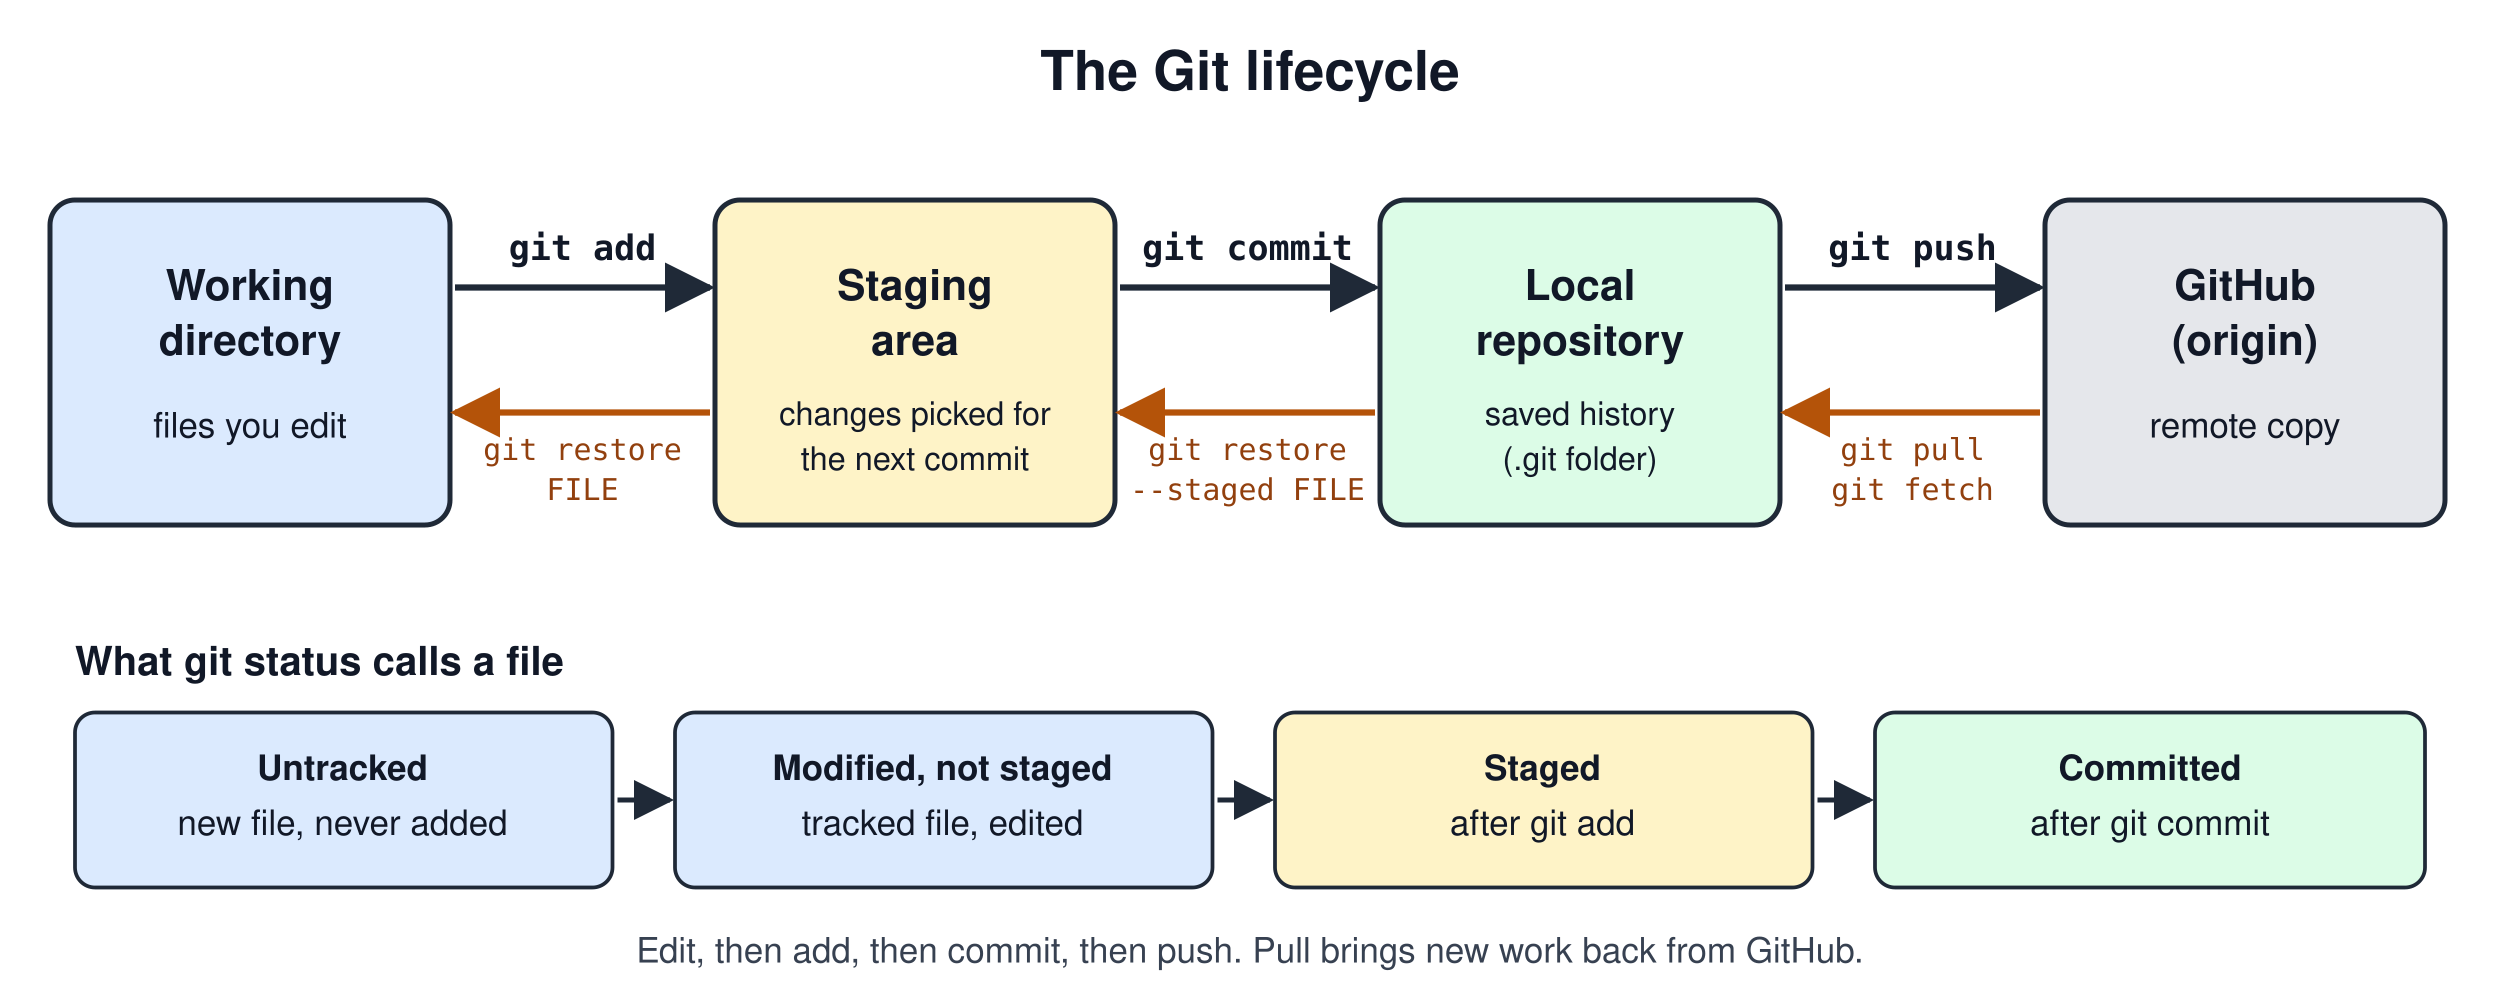
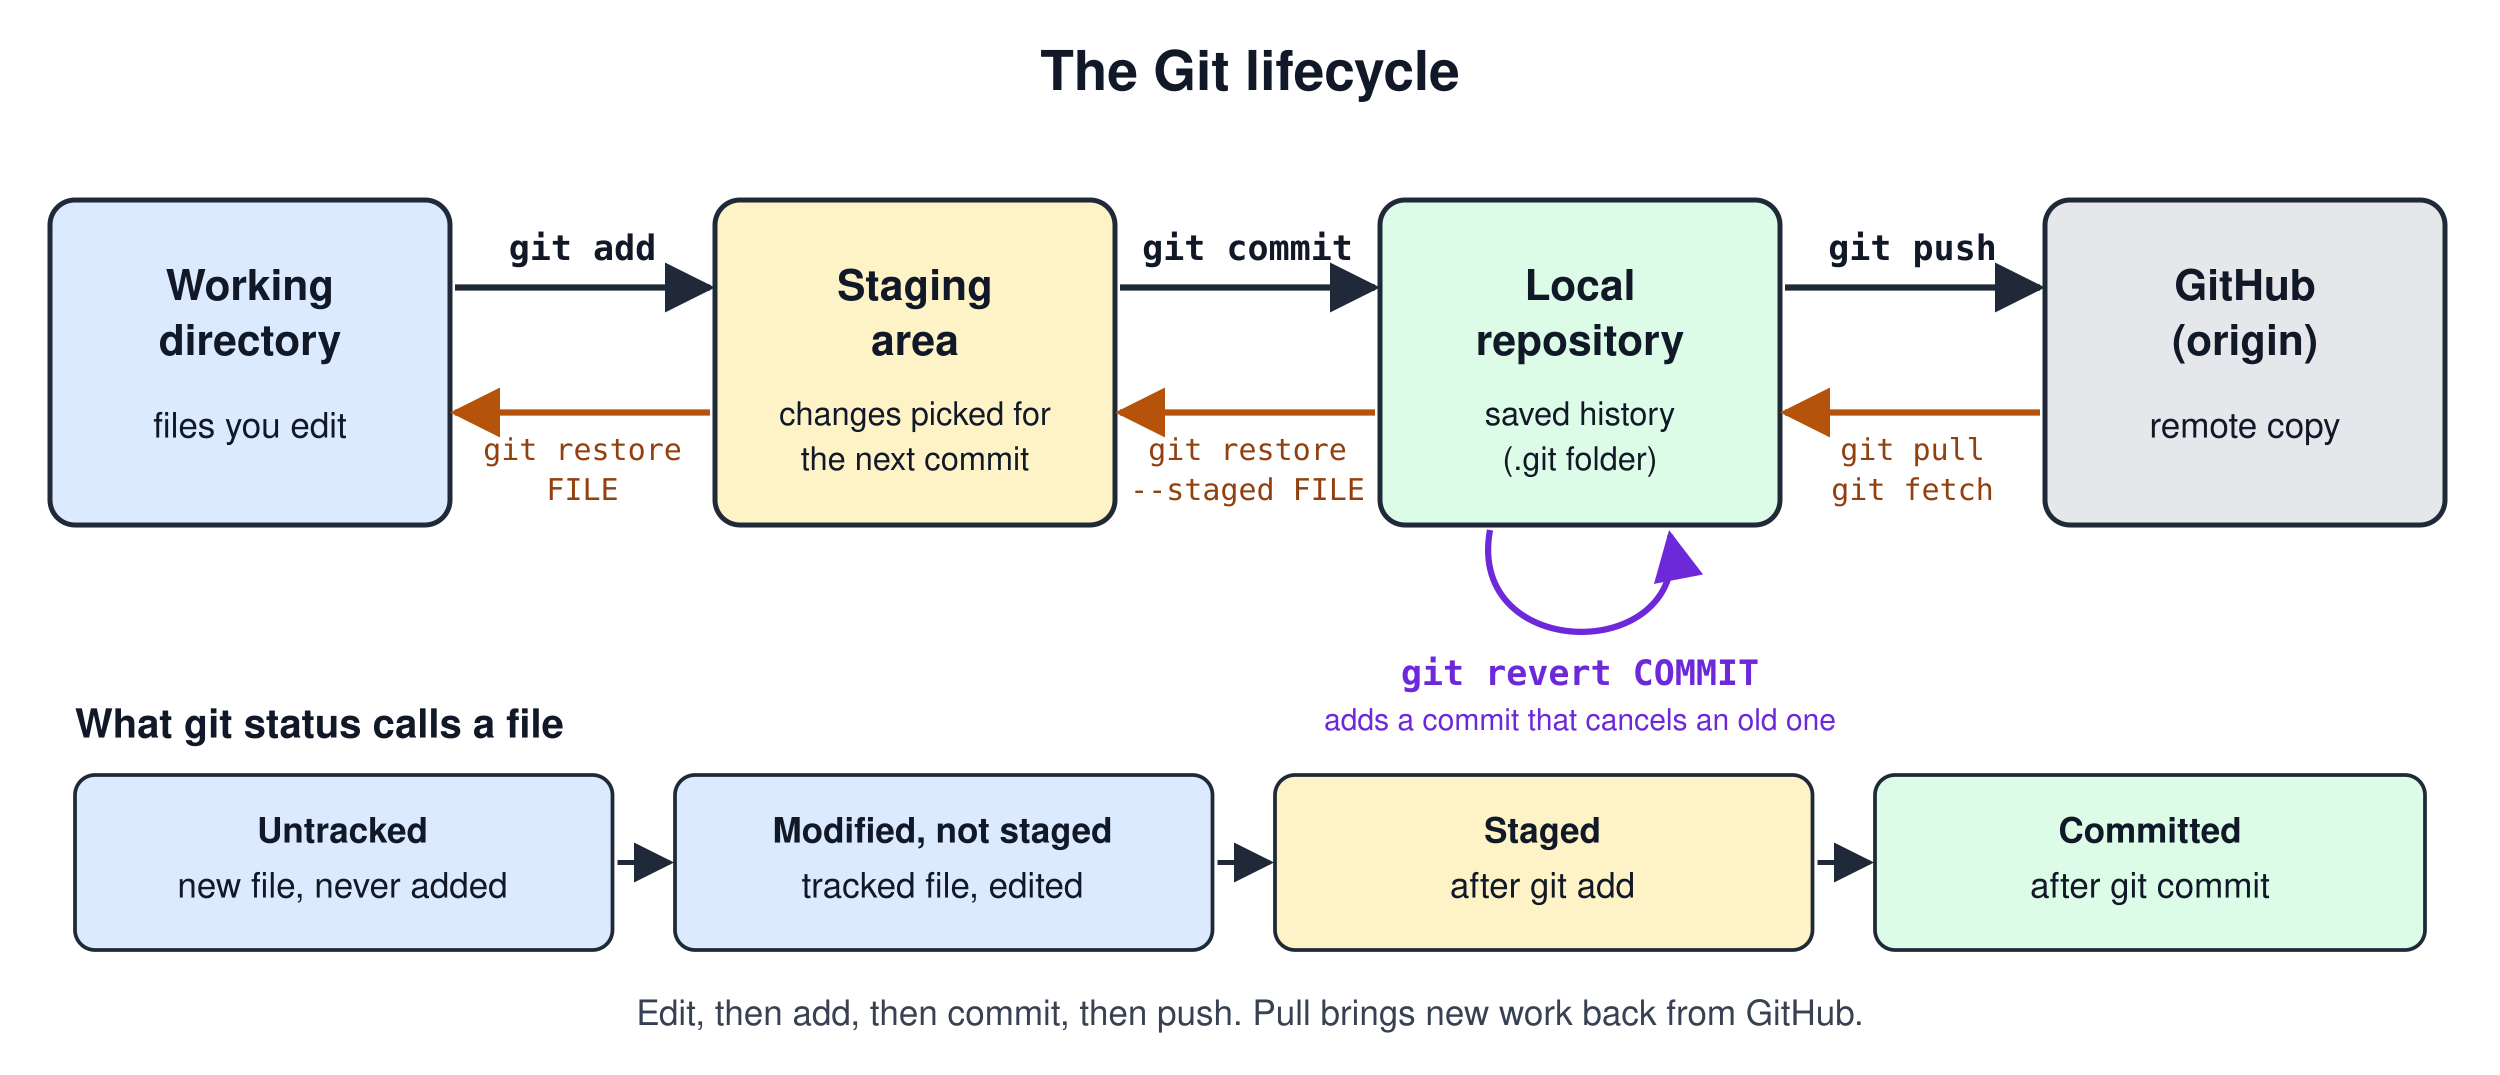
- <svg xmlns="http://www.w3.org/2000/svg" viewBox="0 0 1000 400" width="1000" height="400" font-family="Helvetica, Arial, sans-serif">
+ <svg xmlns="http://www.w3.org/2000/svg" viewBox="0 0 1000 430" width="1000" height="430" font-family="Helvetica, Arial, sans-serif">
  <defs>
    <marker id="a" viewBox="0 0 10 10" refX="9" refY="5" markerWidth="8" markerHeight="8" orient="auto-start-reverse">
      <path d="M0 0L10 5L0 10z" fill="#1f2937" />
    </marker>
    <marker id="b" viewBox="0 0 10 10" refX="9" refY="5" markerWidth="8" markerHeight="8" orient="auto-start-reverse">
      <path d="M0 0L10 5L0 10z" fill="#b45309" />
    </marker>
+     <marker id="c" viewBox="0 0 10 10" refX="9" refY="5" markerWidth="8" markerHeight="8" orient="auto-start-reverse">
+       <path d="M0 0L10 5L0 10z" fill="#6d28d9" />
+     </marker>
  </defs>
-   <rect width="1000" height="400" fill="#ffffff" />
+   <rect width="1000" height="430" fill="#ffffff" />
  <text x="500" y="36" text-anchor="middle" font-size="22" font-weight="bold" fill="#111827">The Git lifecycle</text>
  <g stroke="#1f2937" stroke-width="2">
    <rect x="20" y="80" width="160" height="130" rx="10" fill="#dbeafe" />
    <rect x="286" y="80" width="160" height="130" rx="10" fill="#fef3c7" />
    <rect x="552" y="80" width="160" height="130" rx="10" fill="#dcfce7" />
    <rect x="818" y="80" width="160" height="130" rx="10" fill="#e5e7eb" />
  </g>
  <g text-anchor="middle" fill="#111827">
    <text x="100" y="120" font-size="17" font-weight="bold">Working</text>
    <text x="100" y="142" font-size="17" font-weight="bold">directory</text>
    <text x="100" y="175" font-size="14">files you edit</text>
    <text x="366" y="120" font-size="17" font-weight="bold">Staging</text>
    <text x="366" y="142" font-size="17" font-weight="bold">area</text>
    <text x="366" y="170" font-size="13">changes picked for</text>
    <text x="366" y="188" font-size="13">the next commit</text>
    <text x="632" y="120" font-size="17" font-weight="bold">Local</text>
    <text x="632" y="142" font-size="17" font-weight="bold">repository</text>
    <text x="632" y="170" font-size="13">saved history</text>
    <text x="632" y="188" font-size="13">(.git folder)</text>
    <text x="898" y="120" font-size="17" font-weight="bold">GitHub</text>
    <text x="898" y="142" font-size="17" font-weight="bold">(origin)</text>
    <text x="898" y="175" font-size="14">remote copy</text>
  </g>
  <g stroke="#1f2937" stroke-width="2.5" fill="none" marker-end="url(#a)">
    <line x1="182" y1="115" x2="284" y2="115" />
    <line x1="448" y1="115" x2="550" y2="115" />
    <line x1="714" y1="115" x2="816" y2="115" />
  </g>
  <g text-anchor="middle" font-family="Menlo, Consolas, monospace" font-size="14" font-weight="bold" fill="#111827">
    <text x="233" y="104">git add</text>
    <text x="499" y="104">git commit</text>
    <text x="765" y="104">git push</text>
  </g>
  <g stroke="#b45309" stroke-width="2.5" fill="none" marker-end="url(#b)">
    <line x1="816" y1="165" x2="714" y2="165" />
    <line x1="550" y1="165" x2="448" y2="165" />
    <line x1="284" y1="165" x2="182" y2="165" />
  </g>
  <g text-anchor="middle" font-family="Menlo, Consolas, monospace" font-size="12" fill="#92400e">
    <text x="765" y="184">git pull</text>
    <text x="765" y="200">git fetch</text>
    <text x="499" y="184">git restore</text>
    <text x="499" y="200">--staged FILE</text>
    <text x="233" y="184">git restore</text>
    <text x="233" y="200">FILE</text>
  </g>
-   <text x="30" y="270" font-size="16" font-weight="bold" fill="#111827">What git status calls a file</text>
+   <path d="M596 212 C586 266 678 266 668 214" stroke="#6d28d9" stroke-width="2.5" fill="none" marker-end="url(#c)" />
+   <text x="632" y="274" text-anchor="middle" font-family="Menlo, Consolas, monospace" font-size="14" font-weight="bold" fill="#6d28d9">git revert COMMIT</text>
+   <text x="632" y="292" text-anchor="middle" font-size="12" fill="#6d28d9">adds a commit that cancels an old one</text>
+   <text x="30" y="295" font-size="16" font-weight="bold" fill="#111827">What git status calls a file</text>
  <g stroke="#1f2937" stroke-width="1.5" font-size="14" fill="#111827" text-anchor="middle">
-     <rect x="30" y="285" width="215" height="70" rx="8" fill="#dbeafe" />
-     <rect x="270" y="285" width="215" height="70" rx="8" fill="#dbeafe" />
-     <rect x="510" y="285" width="215" height="70" rx="8" fill="#fef3c7" />
-     <rect x="750" y="285" width="220" height="70" rx="8" fill="#dcfce7" />
+     <rect x="30" y="310" width="215" height="70" rx="8" fill="#dbeafe" />
+     <rect x="270" y="310" width="215" height="70" rx="8" fill="#dbeafe" />
+     <rect x="510" y="310" width="215" height="70" rx="8" fill="#fef3c7" />
+     <rect x="750" y="310" width="220" height="70" rx="8" fill="#dcfce7" />
  </g>
  <g text-anchor="middle" fill="#111827" font-size="14">
-     <text x="137" y="312" font-weight="bold">Untracked</text>
-     <text x="137" y="334">new file, never added</text>
-     <text x="377" y="312" font-weight="bold">Modified, not staged</text>
-     <text x="377" y="334">tracked file, edited</text>
-     <text x="617" y="312" font-weight="bold">Staged</text>
-     <text x="617" y="334">after git add</text>
-     <text x="860" y="312" font-weight="bold">Committed</text>
-     <text x="860" y="334">after git commit</text>
+     <text x="137" y="337" font-weight="bold">Untracked</text>
+     <text x="137" y="359">new file, never added</text>
+     <text x="377" y="337" font-weight="bold">Modified, not staged</text>
+     <text x="377" y="359">tracked file, edited</text>
+     <text x="617" y="337" font-weight="bold">Staged</text>
+     <text x="617" y="359">after git add</text>
+     <text x="860" y="337" font-weight="bold">Committed</text>
+     <text x="860" y="359">after git commit</text>
  </g>
  <g stroke="#1f2937" stroke-width="2" fill="none" marker-end="url(#a)">
-     <line x1="247" y1="320" x2="268" y2="320" />
-     <line x1="487" y1="320" x2="508" y2="320" />
-     <line x1="727" y1="320" x2="748" y2="320" />
+     <line x1="247" y1="345" x2="268" y2="345" />
+     <line x1="487" y1="345" x2="508" y2="345" />
+     <line x1="727" y1="345" x2="748" y2="345" />
  </g>
-   <text x="500" y="385" text-anchor="middle" font-size="14" fill="#374151">Edit, then add, then commit, then push. Pull brings new work back from GitHub.</text>
+   <text x="500" y="410" text-anchor="middle" font-size="14" fill="#374151">Edit, then add, then commit, then push. Pull brings new work back from GitHub.</text>
</svg>
